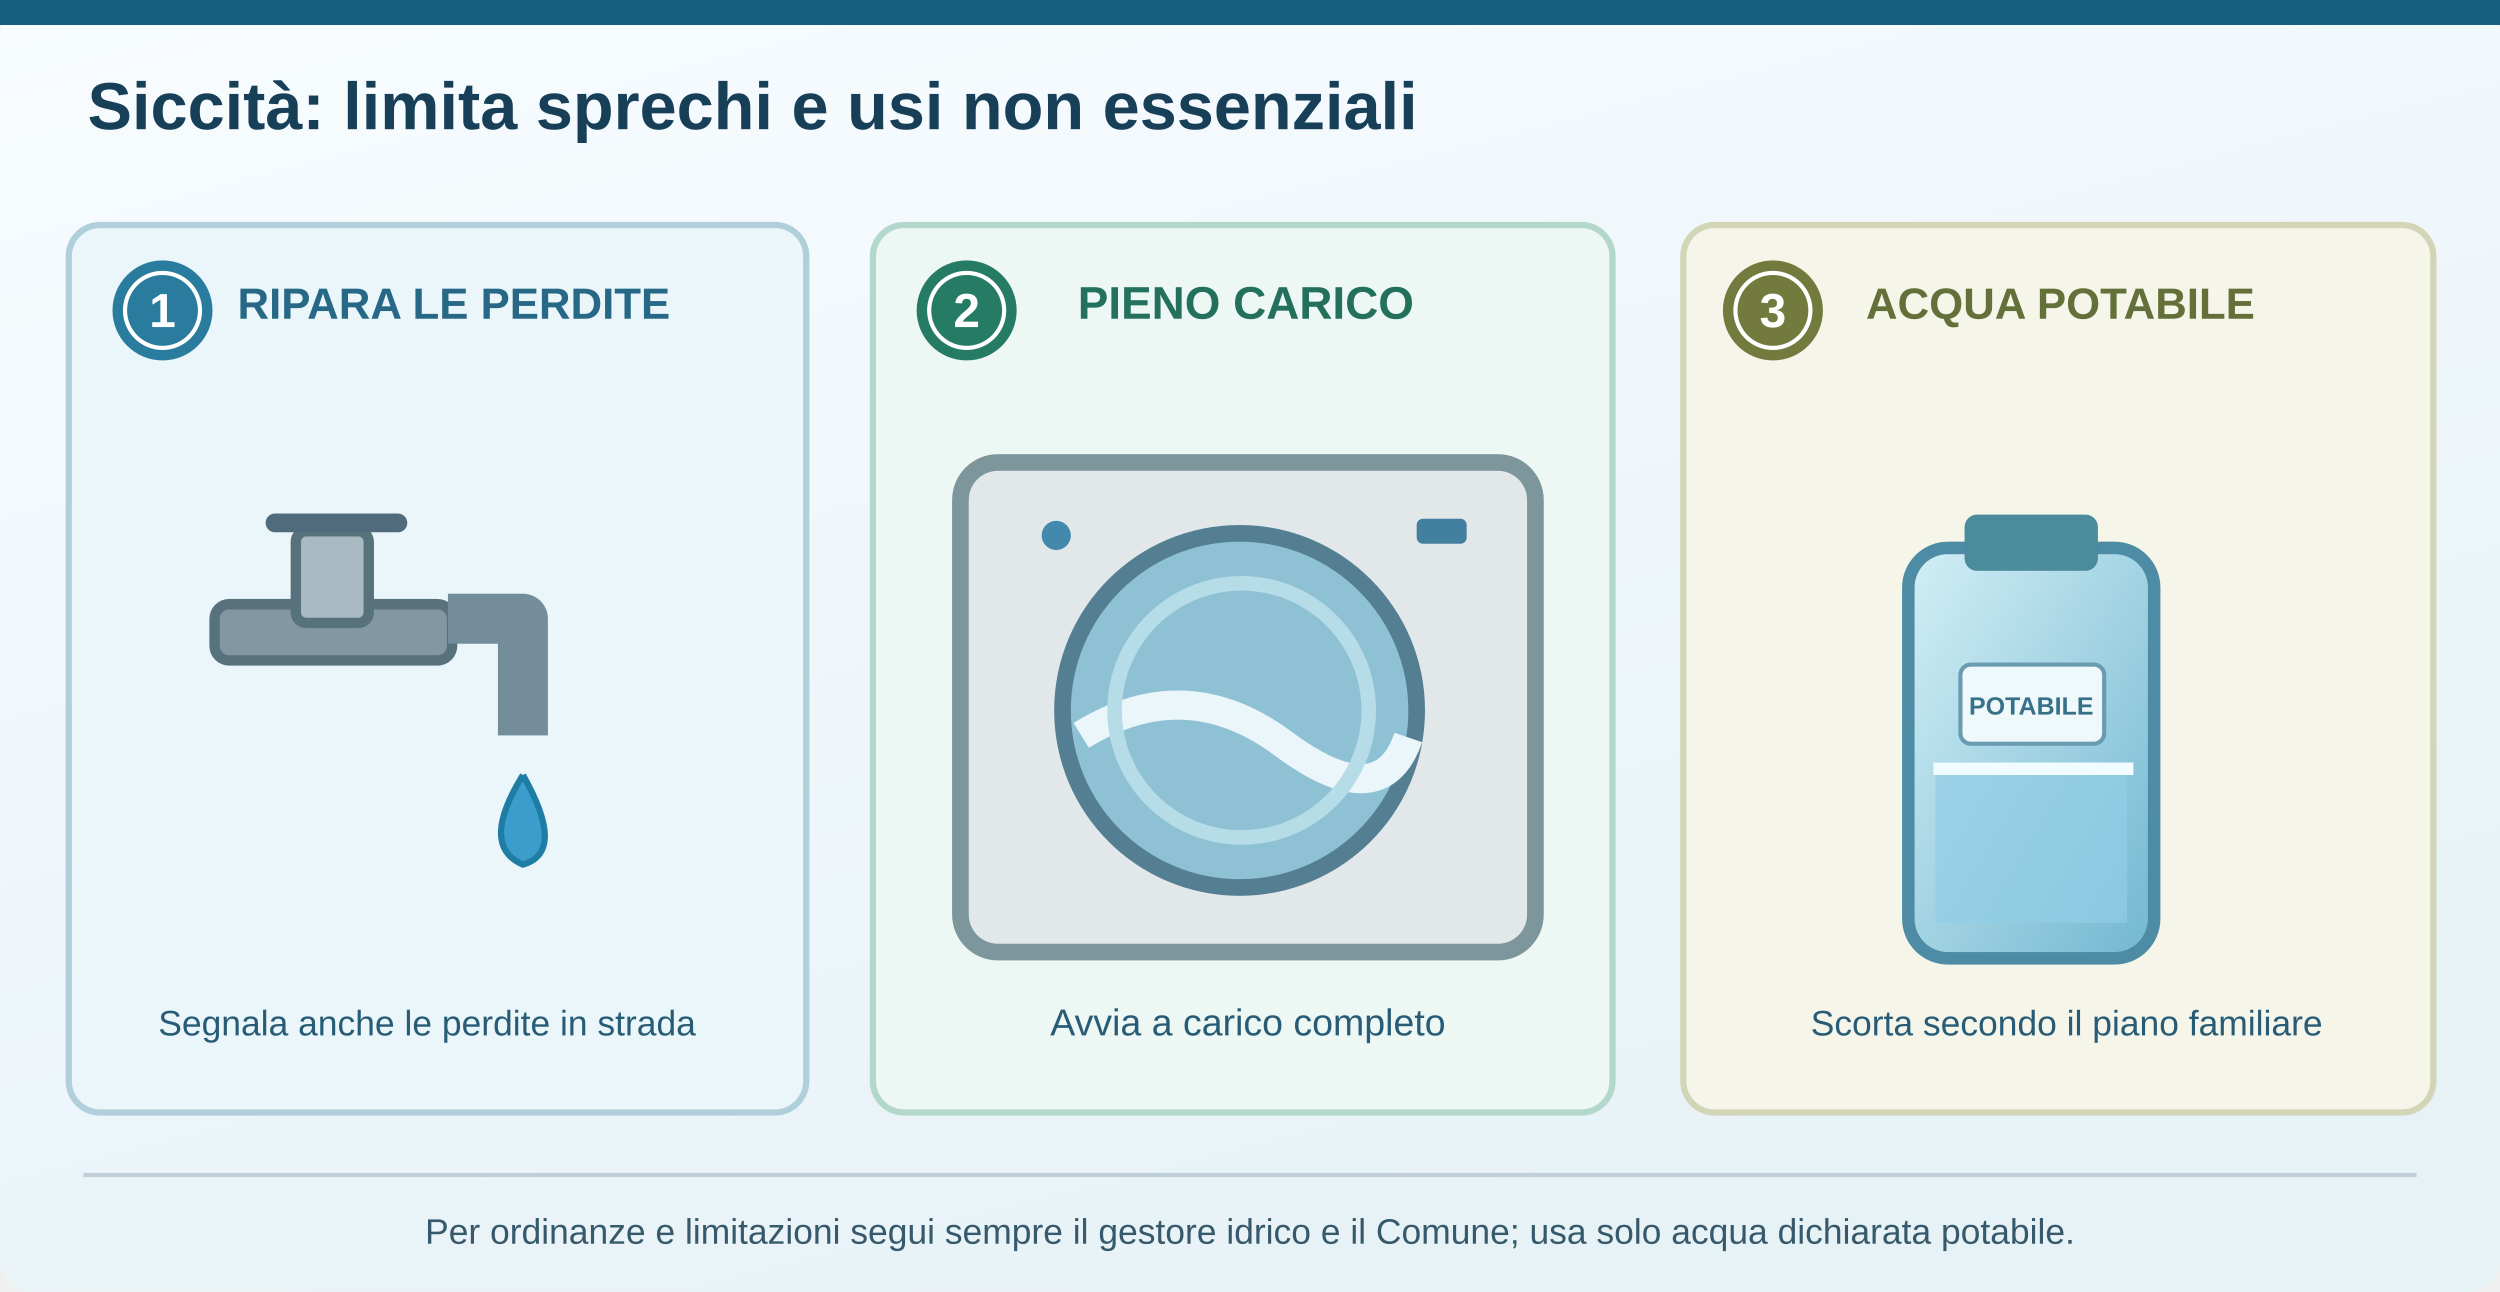
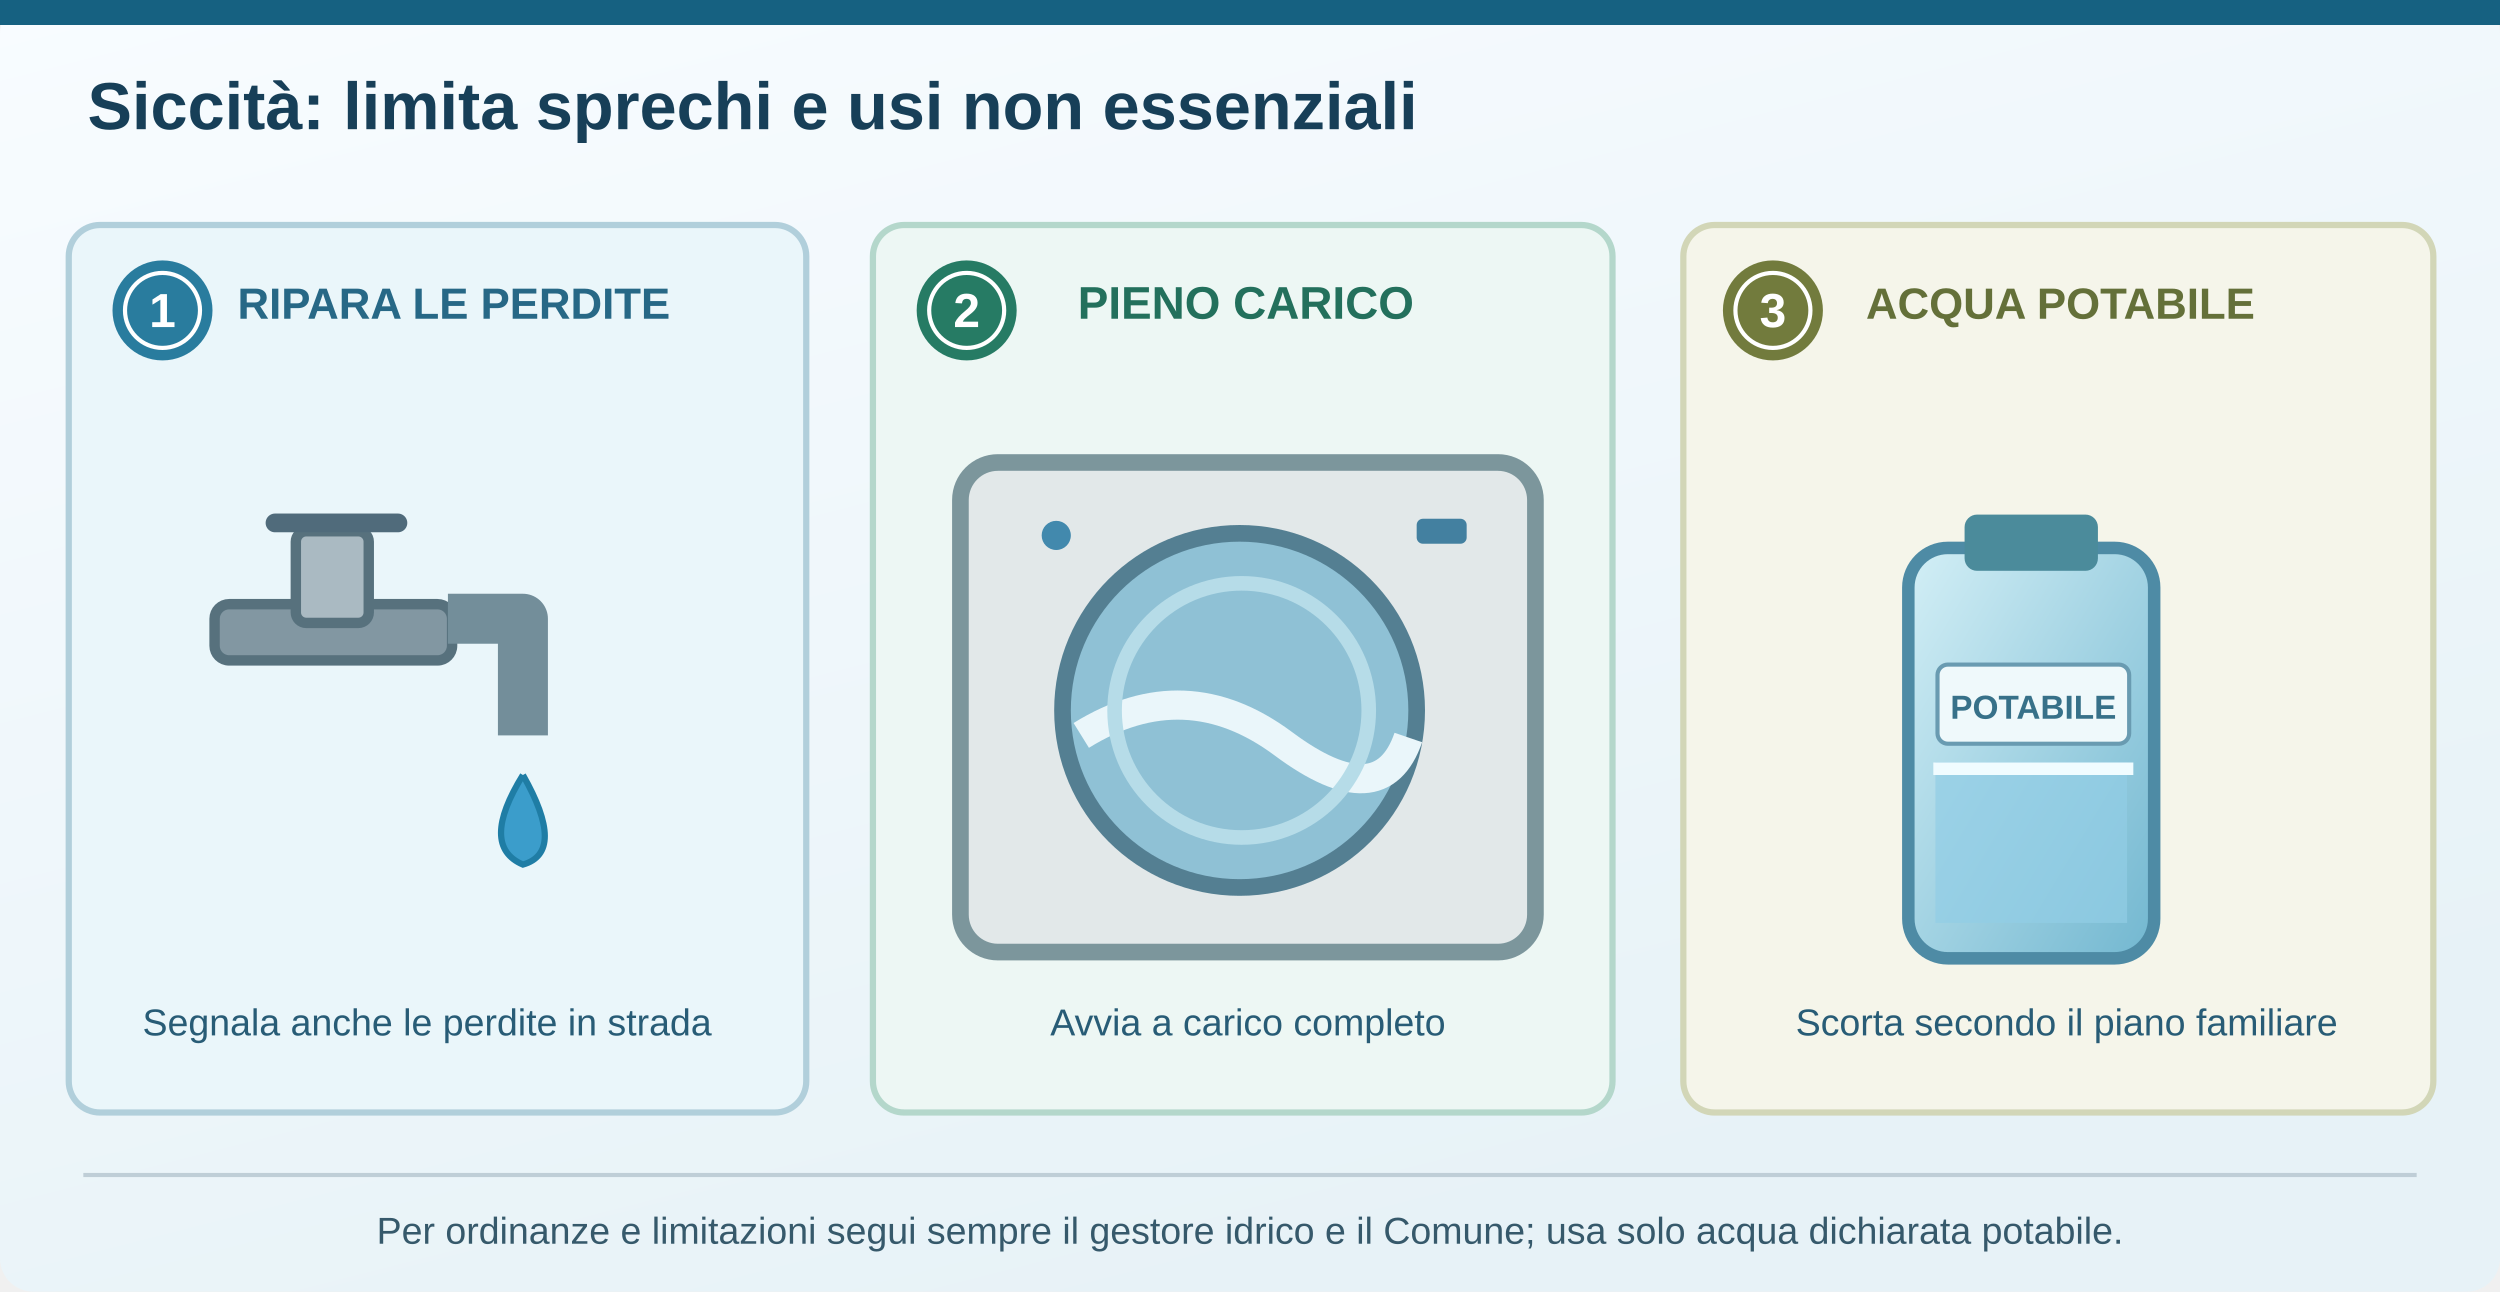
<svg xmlns="http://www.w3.org/2000/svg" width="1200" height="620" viewBox="0 0 1200 620" role="img" aria-labelledby="title desc">
  <defs>
    <linearGradient id="wash" x1="0" y1="0" x2=".5" y2="1">
      <stop stop-color="#f8fcff" />
      <stop offset="1" stop-color="#e7f2f7" />
    </linearGradient>
    <linearGradient id="sea" x1="0" y1="0" x2="0" y2="1">
      <stop stop-color="#91d3e7" />
      <stop offset="1" stop-color="#1f749d" />
    </linearGradient>
    <linearGradient id="glass" x1="0" y1="0" x2="1" y2="1">
      <stop stop-color="#d3eff6" />
      <stop offset="1" stop-color="#72b7d0" />
    </linearGradient>
  </defs>
  <rect width="1200" height="620" rx="16" fill="url(#wash)" />
  <rect width="1200" height="12" fill="#166181" />
  <text x="42" y="62" font-family="Arial,Helvetica,sans-serif" font-size="32" font-weight="700" fill="#173f58" text-anchor="start">Siccità: limita sprechi e usi non essenziali</text>
  <rect x="33" y="108" width="354" height="426" rx="15" fill="#eaf6fa" stroke="#b1cfdb" stroke-width="3" />
  <rect x="419" y="108" width="355" height="426" rx="15" fill="#edf7f4" stroke="#b4d7cb" stroke-width="3" />
  <rect x="808" y="108" width="360" height="426" rx="15" fill="#f5f5ea" stroke="#d2d6b7" stroke-width="3" />
  <circle cx="78" cy="149" r="24" fill="#297c9e" />
  <circle cx="78" cy="149" r="18" stroke="white" fill="none" stroke-width="2" />
  <text x="78" y="157" font-family="Arial,Helvetica,sans-serif" font-size="23" font-weight="700" fill="white" text-anchor="middle">1</text>
  <circle cx="464" cy="149" r="24" fill="#267b64" />
  <circle cx="464" cy="149" r="18" stroke="white" fill="none" stroke-width="2" />
  <text x="464" y="157" font-family="Arial,Helvetica,sans-serif" font-size="23" font-weight="700" fill="white" text-anchor="middle">2</text>
  <circle cx="851" cy="149" r="24" fill="#727b3d" />
  <circle cx="851" cy="149" r="18" stroke="white" fill="none" stroke-width="2" />
  <text x="851" y="157" font-family="Arial,Helvetica,sans-serif" font-size="23" font-weight="700" fill="white" text-anchor="middle">3</text>
  <text x="114" y="153" font-family="Arial,Helvetica,sans-serif" font-size="21" font-weight="700" fill="#276886" text-anchor="start">RIPARA LE PERDITE</text>
  <text x="598" y="153" font-family="Arial,Helvetica,sans-serif" font-size="22" font-weight="700" fill="#23705c" text-anchor="middle">PIENO CARICO</text>
  <text x="989" y="153" font-family="Arial,Helvetica,sans-serif" font-size="21" font-weight="700" fill="#647039" text-anchor="middle">ACQUA POTABILE</text>
  <g transform="translate(100 274)">
    <rect x="3" y="16" width="114" height="27" rx="7" fill="#8297a2" stroke="#57717d" stroke-width="5" />
    <rect x="42" y="-19" width="35" height="44" rx="5" fill="#aabac2" stroke="#57717d" stroke-width="5" />
    <path d="M32 -23 H91" stroke="#506b7b" stroke-width="9" stroke-linecap="round" />
    <path d="M115 23 H151 V79" stroke="#738e9a" stroke-width="24" fill="none" stroke-linejoin="round" />
    <path d="M151 98 Q130 132 151 141 Q172 135 151 98" fill="#3b9dcb" stroke="#1f7da5" stroke-width="3" />
  </g>
-   <text x="205" y="497" font-family="Arial,Helvetica,sans-serif" font-size="17" font-weight="400" fill="#285c76" text-anchor="middle">Segnala anche le perdite in strada</text>
+   <text x="205" y="497" font-family="Arial,Helvetica,sans-serif" font-size="18" font-weight="400" fill="#285c76" text-anchor="middle">Segnala anche le perdite in strada</text>
  <g transform="translate(461 222)">
    <rect x="0" y="0" width="276" height="235" rx="18" fill="#e2e8e9" stroke="#7c969c" stroke-width="8" />
    <circle cx="134" cy="119" r="85" fill="#8fc1d5" stroke="#547f92" stroke-width="8" />
    <path d="M58 131 Q108 100 155 135 T215 132" fill="none" stroke="#eaf6fa" stroke-width="14" />
    <circle cx="135" cy="119" r="61" fill="none" stroke="#b6dce8" stroke-width="7" />
    <rect x="219" y="27" width="24" height="12" rx="3" fill="#4380a0" />
    <circle cx="46" cy="35" r="7" fill="#4289ad" />
  </g>
  <text x="599" y="497" font-family="Arial,Helvetica,sans-serif" font-size="18" font-weight="400" fill="#285c76" text-anchor="middle">Avvia a carico completo</text>
  <g transform="translate(900 244)">
    <rect x="16" y="19" width="118" height="197" rx="19" fill="url(#glass)" stroke="#4e8ba5" stroke-width="6" />
    <rect x="43" y="3" width="64" height="27" rx="6" fill="#4b8b9b" />
    <rect x="29" y="122" width="92" height="77" fill="#91cde5" opacity=".7" />
    <path d="M28 125 H124" stroke="#f0fcff" stroke-width="6" />
-     <rect x="41" y="75" width="69" height="38" rx="5" fill="#eff9fb" stroke="#699bb1" stroke-width="2" />
-     <text x="75" y="99" font-family="Arial,Helvetica,sans-serif" font-size="12" font-weight="700" fill="#377189" text-anchor="middle">POTABILE</text>
+     <rect x="30" y="75" width="92" height="38" rx="5" fill="#eff9fb" stroke="#699bb1" stroke-width="2" />
+     <text x="76" y="101" font-family="Arial,Helvetica,sans-serif" font-size="16" font-weight="700" fill="#377189" text-anchor="middle">POTABILE</text>
  </g>
-   <text x="992" y="497" font-family="Arial,Helvetica,sans-serif" font-size="17" font-weight="400" fill="#285c76" text-anchor="middle">Scorta secondo il piano familiare</text>
+   <text x="992" y="497" font-family="Arial,Helvetica,sans-serif" font-size="18" font-weight="400" fill="#285c76" text-anchor="middle">Scorta secondo il piano familiare</text>
  <path d="M40 564 H1160" stroke="#bfced7" stroke-width="2" />
-   <text x="600" y="597" font-family="Arial,Helvetica,sans-serif" font-size="17" font-weight="400" fill="#36596b" text-anchor="middle">Per ordinanze e limitazioni segui sempre il gestore idrico e il Comune; usa solo acqua dichiarata potabile.</text>
+   <text x="600" y="597" font-family="Arial,Helvetica,sans-serif" font-size="18" font-weight="400" fill="#36596b" text-anchor="middle">Per ordinanze e limitazioni segui sempre il gestore idrico e il Comune; usa solo acqua dichiarata potabile.</text>
</svg>
